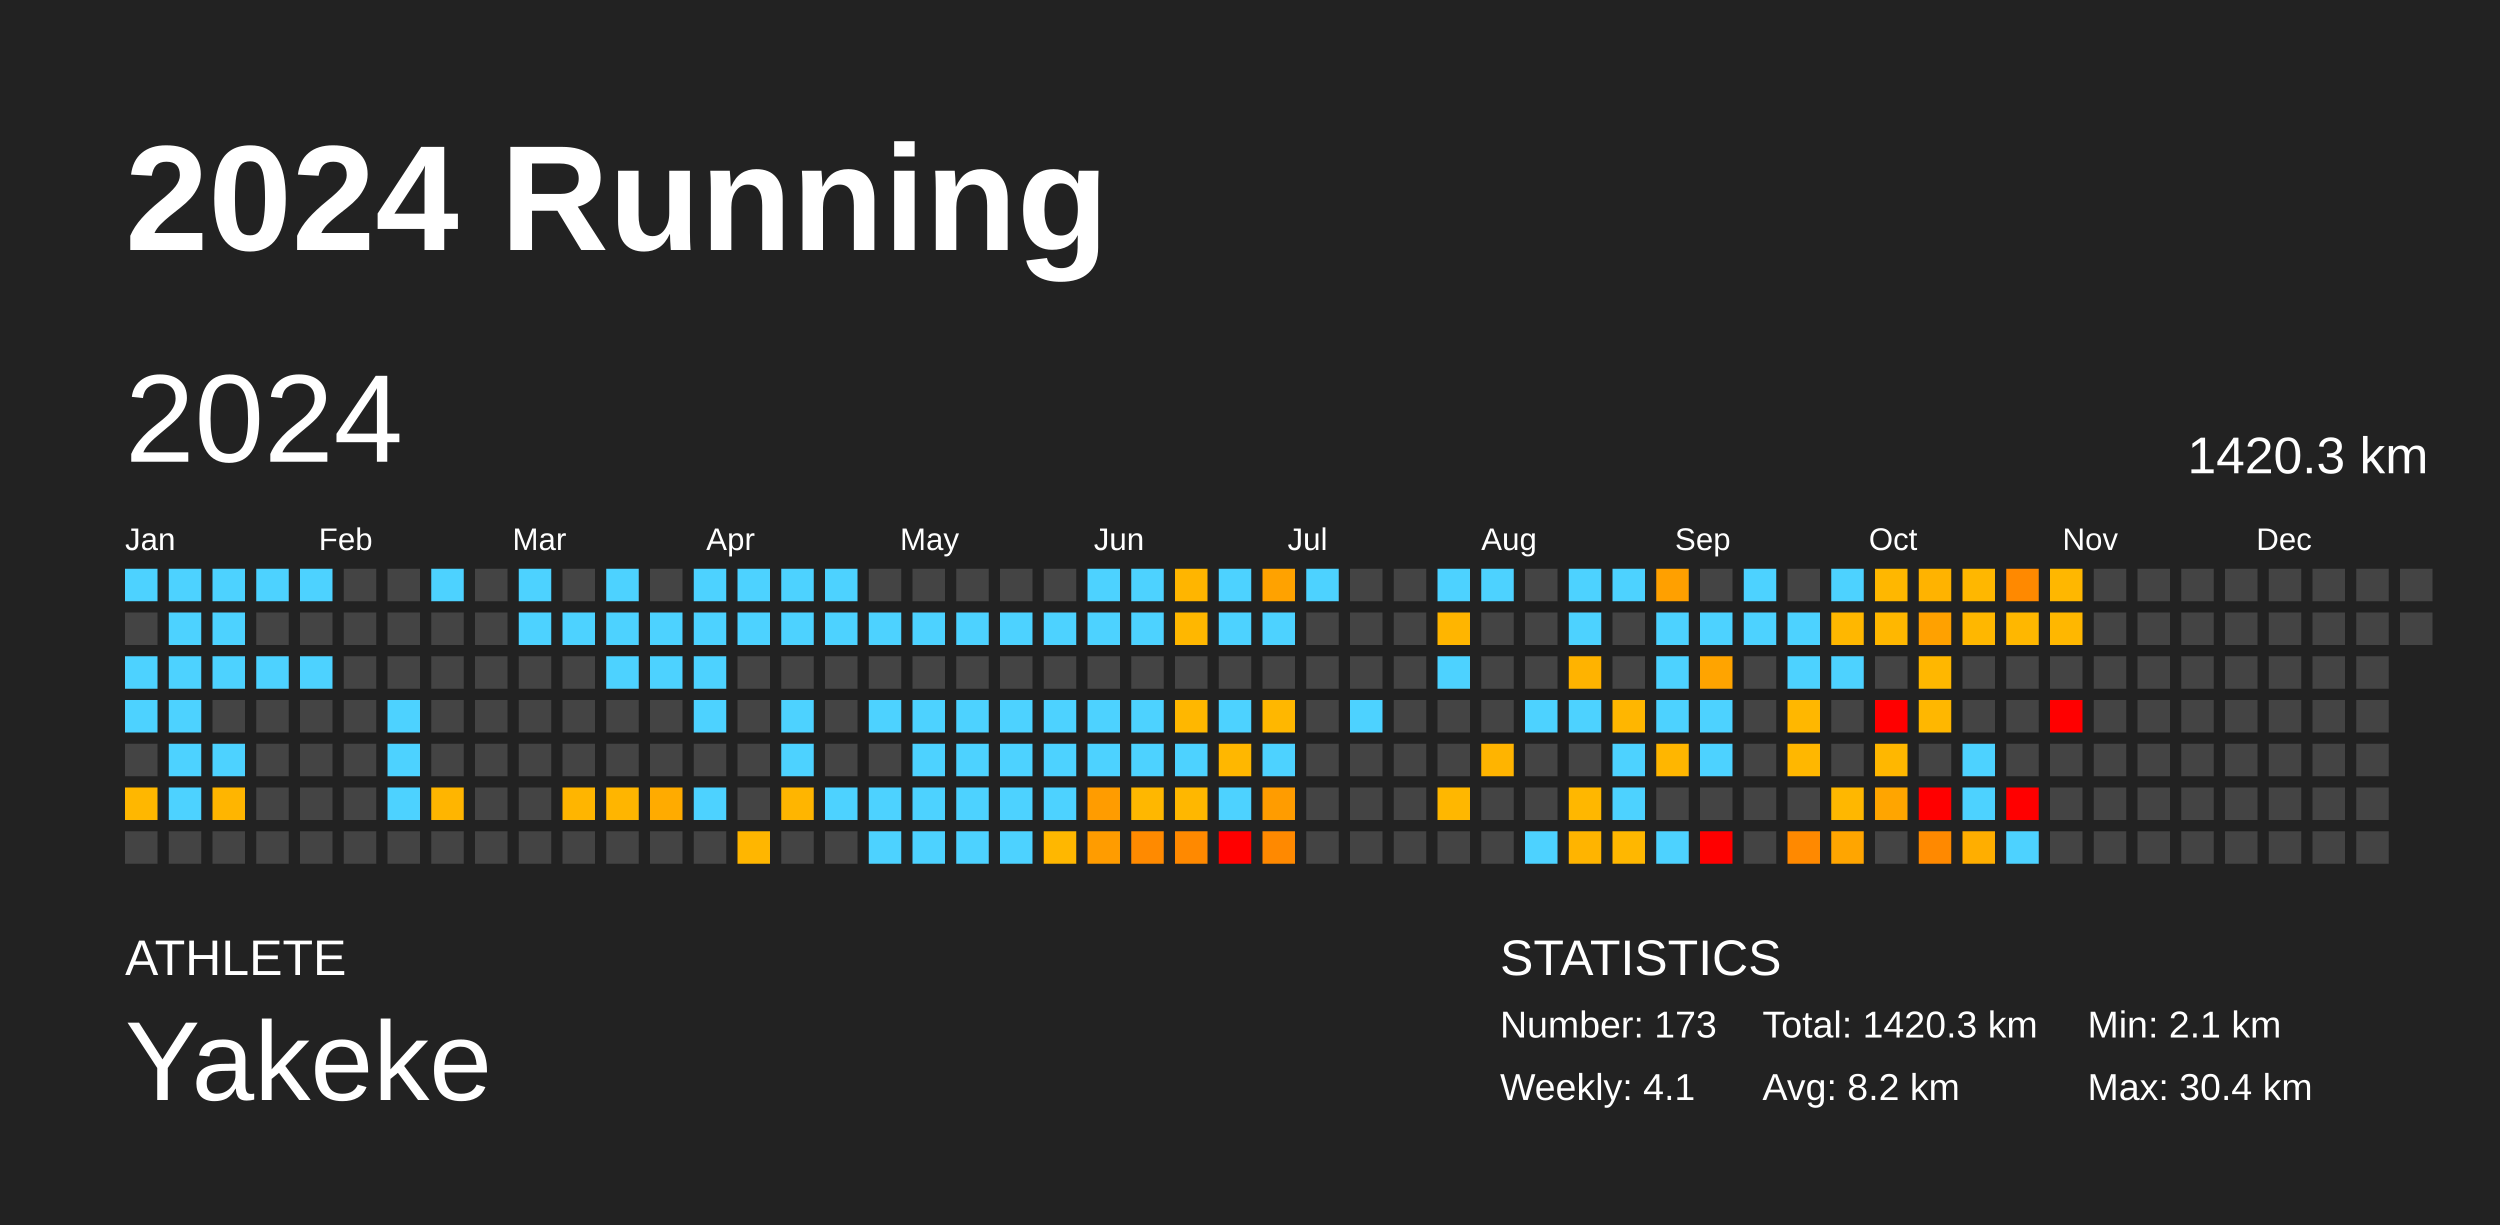
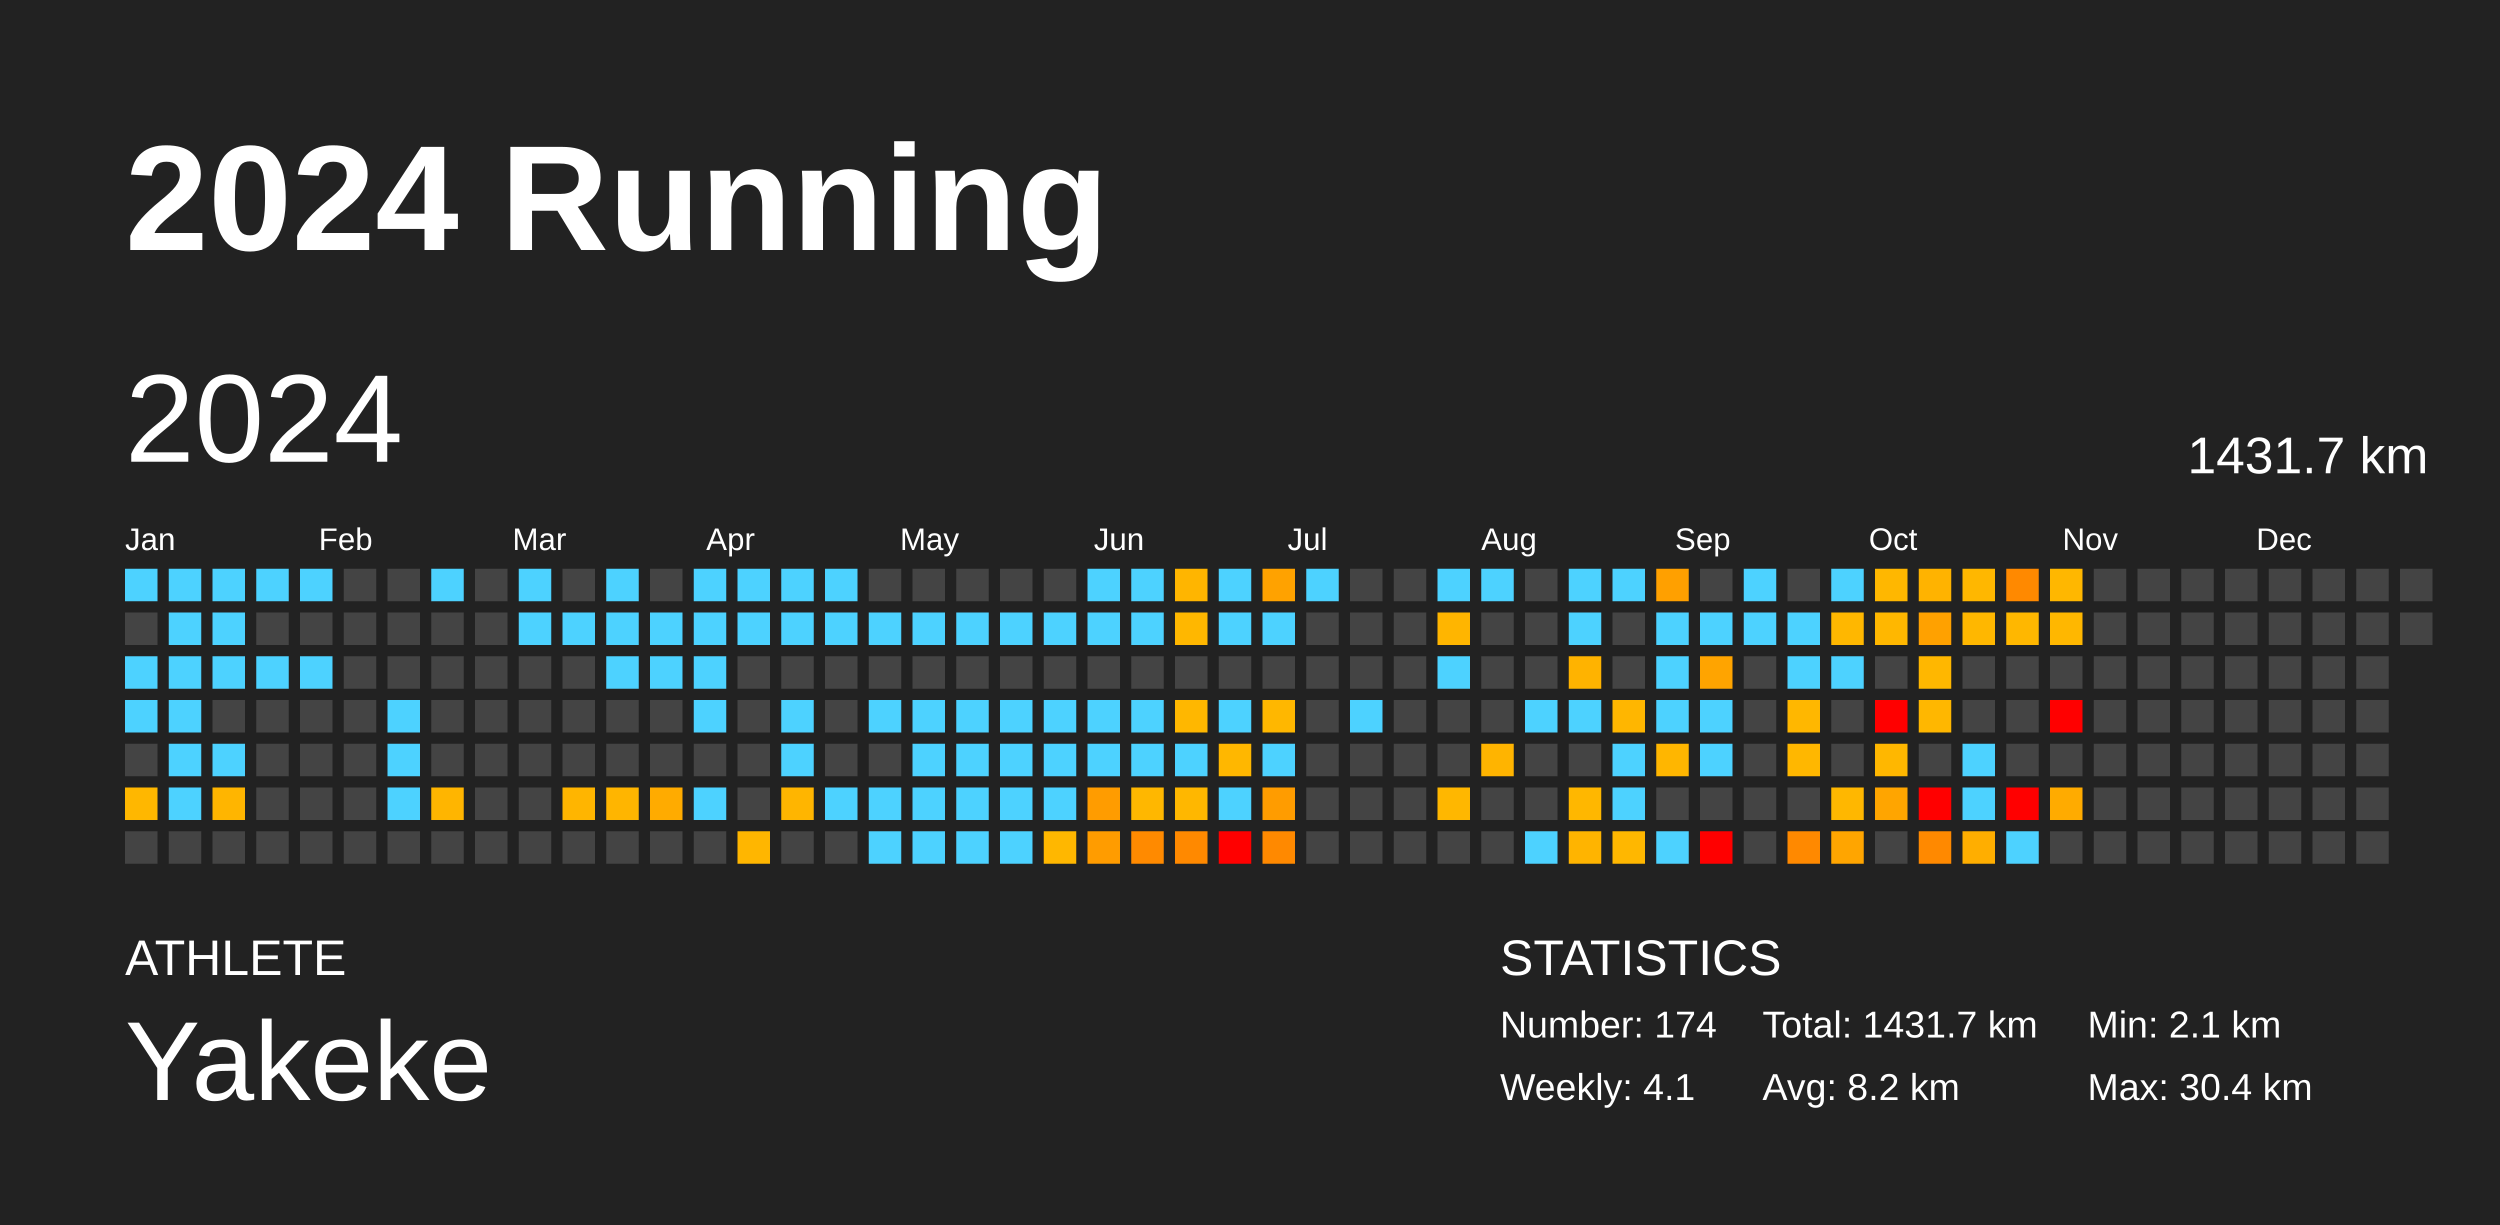
<svg xmlns="http://www.w3.org/2000/svg" baseProfile="full" height="98mm" version="1.1" viewBox="0,0,200,98" width="200mm">
  <defs />
  <rect fill="#222222" height="98" width="200" x="0" y="0" />
  <text fill="#FFFFFF" style="font-size:12px; font-family:Arial; font-weight:bold;" x="10" y="20">2024 Running</text>
  <text fill="#FFFFFF" style="font-size:4px; font-family:Arial" x="10" y="78">ATHLETE</text>
  <text fill="#FFFFFF" style="font-size:9px; font-family:Arial" x="10" y="88">Yakeke</text>
  <text fill="#FFFFFF" style="font-size:4px; font-family:Arial" x="120" y="78">STATISTICS</text>
-   <text fill="#FFFFFF" style="font-size:3px; font-family:Arial" x="120" y="83">Number: 173</text>
+   <text fill="#FFFFFF" style="font-size:3px; font-family:Arial" x="120" y="83">Number: 174</text>
  <text fill="#FFFFFF" style="font-size:3px; font-family:Arial" x="120" y="88">Weekly: 4.1</text>
-   <text fill="#FFFFFF" style="font-size:3px; font-family:Arial" x="141" y="83">Total: 1420.3 km</text>
+   <text fill="#FFFFFF" style="font-size:3px; font-family:Arial" x="141" y="83">Total: 1431.7 km</text>
  <text fill="#FFFFFF" style="font-size:3px; font-family:Arial" x="141" y="88">Avg: 8.2 km</text>
  <text fill="#FFFFFF" style="font-size:3px; font-family:Arial" x="167" y="83">Min: 2.1 km</text>
  <text fill="#FFFFFF" style="font-size:3px; font-family:Arial" x="167" y="88">Max: 30.4 km</text>
  <text dominant-baseline="hanging" fill="#FFFFFF" style="font-size:10.0px; font-family:Arial;" x="10" y="30">2024</text>
-   <text dominant-baseline="hanging" fill="#FFFFFF" style="font-size:4.125px; font-family:Arial;" x="175" y="35">1420.3 km</text>
+   <text dominant-baseline="hanging" fill="#FFFFFF" style="font-size:4.125px; font-family:Arial;" x="175" y="35">1431.7 km</text>
  <text fill="#FFFFFF" style="font-size:2.5px; font-family:Arial" x="10.0" y="44">Jan</text>
  <text fill="#FFFFFF" style="font-size:2.5px; font-family:Arial" x="25.5" y="44">Feb</text>
  <text fill="#FFFFFF" style="font-size:2.5px; font-family:Arial" x="41.0" y="44">Mar</text>
  <text fill="#FFFFFF" style="font-size:2.5px; font-family:Arial" x="56.5" y="44">Apr</text>
  <text fill="#FFFFFF" style="font-size:2.5px; font-family:Arial" x="72.0" y="44">May</text>
  <text fill="#FFFFFF" style="font-size:2.5px; font-family:Arial" x="87.5" y="44">Jun</text>
  <text fill="#FFFFFF" style="font-size:2.5px; font-family:Arial" x="103.0" y="44">Jul</text>
  <text fill="#FFFFFF" style="font-size:2.5px; font-family:Arial" x="118.5" y="44">Aug</text>
  <text fill="#FFFFFF" style="font-size:2.5px; font-family:Arial" x="134.0" y="44">Sep</text>
  <text fill="#FFFFFF" style="font-size:2.5px; font-family:Arial" x="149.5" y="44">Oct</text>
  <text fill="#FFFFFF" style="font-size:2.5px; font-family:Arial" x="165.0" y="44">Nov</text>
  <text fill="#FFFFFF" style="font-size:2.5px; font-family:Arial" x="180.5" y="44">Dec</text>
  <rect fill="#4dd2ff" height="2.6" width="2.6" x="10.0" y="45.5" />
  <rect fill="#444444" height="2.6" width="2.6" x="10.0" y="49.0" />
  <rect fill="#4dd2ff" height="2.6" width="2.6" x="10.0" y="52.5" />
  <rect fill="#4dd2ff" height="2.6" width="2.6" x="10.0" y="56.0" />
  <rect fill="#444444" height="2.6" width="2.6" x="10.0" y="59.5" />
  <rect fill="#ffb700" height="2.6" width="2.6" x="10.0" y="63.0" />
  <rect fill="#444444" height="2.6" width="2.6" x="10.0" y="66.5" />
  <rect fill="#4dd2ff" height="2.6" width="2.6" x="13.5" y="45.5" />
  <rect fill="#4dd2ff" height="2.6" width="2.6" x="13.5" y="49.0" />
  <rect fill="#4dd2ff" height="2.6" width="2.6" x="13.5" y="52.5" />
  <rect fill="#4dd2ff" height="2.6" width="2.6" x="13.5" y="56.0" />
  <rect fill="#4dd2ff" height="2.6" width="2.6" x="13.5" y="59.5" />
  <rect fill="#4dd2ff" height="2.6" width="2.6" x="13.5" y="63.0" />
  <rect fill="#444444" height="2.6" width="2.6" x="13.5" y="66.5" />
  <rect fill="#4dd2ff" height="2.6" width="2.6" x="17.0" y="45.5" />
  <rect fill="#4dd2ff" height="2.6" width="2.6" x="17.0" y="49.0" />
  <rect fill="#4dd2ff" height="2.6" width="2.6" x="17.0" y="52.5" />
  <rect fill="#444444" height="2.6" width="2.6" x="17.0" y="56.0" />
  <rect fill="#4dd2ff" height="2.6" width="2.6" x="17.0" y="59.5" />
  <rect fill="#ffb500" height="2.6" width="2.6" x="17.0" y="63.0" />
  <rect fill="#444444" height="2.6" width="2.6" x="17.0" y="66.5" />
  <rect fill="#4dd2ff" height="2.6" width="2.6" x="20.5" y="45.5" />
  <rect fill="#444444" height="2.6" width="2.6" x="20.5" y="49.0" />
  <rect fill="#4dd2ff" height="2.6" width="2.6" x="20.5" y="52.5" />
  <rect fill="#444444" height="2.6" width="2.6" x="20.5" y="56.0" />
  <rect fill="#444444" height="2.6" width="2.6" x="20.5" y="59.5" />
  <rect fill="#444444" height="2.6" width="2.6" x="20.5" y="63.0" />
  <rect fill="#444444" height="2.6" width="2.6" x="20.5" y="66.5" />
  <rect fill="#4dd2ff" height="2.6" width="2.6" x="24.0" y="45.5" />
  <rect fill="#444444" height="2.6" width="2.6" x="24.0" y="49.0" />
  <rect fill="#4dd2ff" height="2.6" width="2.6" x="24.0" y="52.5" />
  <rect fill="#444444" height="2.6" width="2.6" x="24.0" y="56.0" />
  <rect fill="#444444" height="2.6" width="2.6" x="24.0" y="59.5" />
  <rect fill="#444444" height="2.6" width="2.6" x="24.0" y="63.0" />
  <rect fill="#444444" height="2.6" width="2.6" x="24.0" y="66.5" />
  <rect fill="#444444" height="2.6" width="2.6" x="27.5" y="45.5" />
  <rect fill="#444444" height="2.6" width="2.6" x="27.5" y="49.0" />
  <rect fill="#444444" height="2.6" width="2.6" x="27.5" y="52.5" />
  <rect fill="#444444" height="2.6" width="2.6" x="27.5" y="56.0" />
  <rect fill="#444444" height="2.6" width="2.6" x="27.5" y="59.5" />
  <rect fill="#444444" height="2.6" width="2.6" x="27.5" y="63.0" />
  <rect fill="#444444" height="2.6" width="2.6" x="27.5" y="66.5" />
  <rect fill="#444444" height="2.6" width="2.6" x="31.0" y="45.5" />
  <rect fill="#444444" height="2.6" width="2.6" x="31.0" y="49.0" />
  <rect fill="#444444" height="2.6" width="2.6" x="31.0" y="52.5" />
  <rect fill="#4dd2ff" height="2.6" width="2.6" x="31.0" y="56.0" />
  <rect fill="#4dd2ff" height="2.6" width="2.6" x="31.0" y="59.5" />
  <rect fill="#4dd2ff" height="2.6" width="2.6" x="31.0" y="63.0" />
  <rect fill="#444444" height="2.6" width="2.6" x="31.0" y="66.5" />
  <rect fill="#4dd2ff" height="2.6" width="2.6" x="34.5" y="45.5" />
  <rect fill="#444444" height="2.6" width="2.6" x="34.5" y="49.0" />
  <rect fill="#444444" height="2.6" width="2.6" x="34.5" y="52.5" />
  <rect fill="#444444" height="2.6" width="2.6" x="34.5" y="56.0" />
  <rect fill="#444444" height="2.6" width="2.6" x="34.5" y="59.5" />
  <rect fill="#ffb500" height="2.6" width="2.6" x="34.5" y="63.0" />
  <rect fill="#444444" height="2.6" width="2.6" x="34.5" y="66.5" />
  <rect fill="#444444" height="2.6" width="2.6" x="38.0" y="45.5" />
  <rect fill="#444444" height="2.6" width="2.6" x="38.0" y="49.0" />
  <rect fill="#444444" height="2.6" width="2.6" x="38.0" y="52.5" />
  <rect fill="#444444" height="2.6" width="2.6" x="38.0" y="56.0" />
  <rect fill="#444444" height="2.6" width="2.6" x="38.0" y="59.5" />
  <rect fill="#444444" height="2.6" width="2.6" x="38.0" y="63.0" />
  <rect fill="#444444" height="2.6" width="2.6" x="38.0" y="66.5" />
  <rect fill="#4dd2ff" height="2.6" width="2.6" x="41.5" y="45.5" />
  <rect fill="#4dd2ff" height="2.6" width="2.6" x="41.5" y="49.0" />
  <rect fill="#444444" height="2.6" width="2.6" x="41.5" y="52.5" />
  <rect fill="#444444" height="2.6" width="2.6" x="41.5" y="56.0" />
  <rect fill="#444444" height="2.6" width="2.6" x="41.5" y="59.5" />
  <rect fill="#444444" height="2.6" width="2.6" x="41.5" y="63.0" />
  <rect fill="#444444" height="2.6" width="2.6" x="41.5" y="66.5" />
  <rect fill="#444444" height="2.6" width="2.6" x="45.0" y="45.5" />
  <rect fill="#4dd2ff" height="2.6" width="2.6" x="45.0" y="49.0" />
  <rect fill="#444444" height="2.6" width="2.6" x="45.0" y="52.5" />
  <rect fill="#444444" height="2.6" width="2.6" x="45.0" y="56.0" />
  <rect fill="#444444" height="2.6" width="2.6" x="45.0" y="59.5" />
  <rect fill="#ffb500" height="2.6" width="2.6" x="45.0" y="63.0" />
  <rect fill="#444444" height="2.6" width="2.6" x="45.0" y="66.5" />
  <rect fill="#4dd2ff" height="2.6" width="2.6" x="48.5" y="45.5" />
  <rect fill="#4dd2ff" height="2.6" width="2.6" x="48.5" y="49.0" />
  <rect fill="#4dd2ff" height="2.6" width="2.6" x="48.5" y="52.5" />
  <rect fill="#444444" height="2.6" width="2.6" x="48.5" y="56.0" />
  <rect fill="#444444" height="2.6" width="2.6" x="48.5" y="59.5" />
  <rect fill="#ffb500" height="2.6" width="2.6" x="48.5" y="63.0" />
  <rect fill="#444444" height="2.6" width="2.6" x="48.5" y="66.5" />
  <rect fill="#444444" height="2.6" width="2.6" x="52.0" y="45.5" />
  <rect fill="#4dd2ff" height="2.6" width="2.6" x="52.0" y="49.0" />
  <rect fill="#4dd2ff" height="2.6" width="2.6" x="52.0" y="52.5" />
  <rect fill="#444444" height="2.6" width="2.6" x="52.0" y="56.0" />
  <rect fill="#444444" height="2.6" width="2.6" x="52.0" y="59.5" />
  <rect fill="#ffab00" height="2.6" width="2.6" x="52.0" y="63.0" />
  <rect fill="#444444" height="2.6" width="2.6" x="52.0" y="66.5" />
  <rect fill="#4dd2ff" height="2.6" width="2.6" x="55.5" y="45.5" />
  <rect fill="#4dd2ff" height="2.6" width="2.6" x="55.5" y="49.0" />
  <rect fill="#4dd2ff" height="2.6" width="2.6" x="55.5" y="52.5" />
  <rect fill="#4dd2ff" height="2.6" width="2.6" x="55.5" y="56.0" />
  <rect fill="#444444" height="2.6" width="2.6" x="55.5" y="59.5" />
  <rect fill="#4dd2ff" height="2.6" width="2.6" x="55.5" y="63.0" />
  <rect fill="#444444" height="2.6" width="2.6" x="55.5" y="66.5" />
  <rect fill="#4dd2ff" height="2.6" width="2.6" x="59.0" y="45.5" />
  <rect fill="#4dd2ff" height="2.6" width="2.6" x="59.0" y="49.0" />
  <rect fill="#444444" height="2.6" width="2.6" x="59.0" y="52.5" />
  <rect fill="#444444" height="2.6" width="2.6" x="59.0" y="56.0" />
  <rect fill="#444444" height="2.6" width="2.6" x="59.0" y="59.5" />
  <rect fill="#444444" height="2.6" width="2.6" x="59.0" y="63.0" />
  <rect fill="#ffb600" height="2.6" width="2.6" x="59.0" y="66.5" />
  <rect fill="#4dd2ff" height="2.6" width="2.6" x="62.5" y="45.5" />
  <rect fill="#4dd2ff" height="2.6" width="2.6" x="62.5" y="49.0" />
  <rect fill="#444444" height="2.6" width="2.6" x="62.5" y="52.5" />
  <rect fill="#4dd2ff" height="2.6" width="2.6" x="62.5" y="56.0" />
  <rect fill="#4dd2ff" height="2.6" width="2.6" x="62.5" y="59.5" />
  <rect fill="#ffb500" height="2.6" width="2.6" x="62.5" y="63.0" />
  <rect fill="#444444" height="2.6" width="2.6" x="62.5" y="66.5" />
  <rect fill="#4dd2ff" height="2.6" width="2.6" x="66.0" y="45.5" />
  <rect fill="#4dd2ff" height="2.6" width="2.6" x="66.0" y="49.0" />
  <rect fill="#444444" height="2.6" width="2.6" x="66.0" y="52.5" />
  <rect fill="#444444" height="2.6" width="2.6" x="66.0" y="56.0" />
  <rect fill="#444444" height="2.6" width="2.6" x="66.0" y="59.5" />
  <rect fill="#4dd2ff" height="2.6" width="2.6" x="66.0" y="63.0" />
  <rect fill="#444444" height="2.6" width="2.6" x="66.0" y="66.5" />
  <rect fill="#444444" height="2.6" width="2.6" x="69.5" y="45.5" />
  <rect fill="#4dd2ff" height="2.6" width="2.6" x="69.5" y="49.0" />
  <rect fill="#444444" height="2.6" width="2.6" x="69.5" y="52.5" />
  <rect fill="#4dd2ff" height="2.6" width="2.6" x="69.5" y="56.0" />
  <rect fill="#444444" height="2.6" width="2.6" x="69.5" y="59.5" />
  <rect fill="#4dd2ff" height="2.6" width="2.6" x="69.5" y="63.0" />
  <rect fill="#4dd2ff" height="2.6" width="2.6" x="69.5" y="66.5" />
  <rect fill="#444444" height="2.6" width="2.6" x="73.0" y="45.5" />
  <rect fill="#4dd2ff" height="2.6" width="2.6" x="73.0" y="49.0" />
  <rect fill="#444444" height="2.6" width="2.6" x="73.0" y="52.5" />
  <rect fill="#4dd2ff" height="2.6" width="2.6" x="73.0" y="56.0" />
  <rect fill="#4dd2ff" height="2.6" width="2.6" x="73.0" y="59.5" />
  <rect fill="#4dd2ff" height="2.6" width="2.6" x="73.0" y="63.0" />
  <rect fill="#4dd2ff" height="2.6" width="2.6" x="73.0" y="66.5" />
  <rect fill="#444444" height="2.6" width="2.6" x="76.5" y="45.5" />
  <rect fill="#4dd2ff" height="2.6" width="2.6" x="76.5" y="49.0" />
  <rect fill="#444444" height="2.6" width="2.6" x="76.5" y="52.5" />
  <rect fill="#4dd2ff" height="2.6" width="2.6" x="76.5" y="56.0" />
  <rect fill="#4dd2ff" height="2.6" width="2.6" x="76.5" y="59.5" />
  <rect fill="#4dd2ff" height="2.6" width="2.6" x="76.5" y="63.0" />
  <rect fill="#4dd2ff" height="2.6" width="2.6" x="76.5" y="66.5" />
  <rect fill="#444444" height="2.6" width="2.6" x="80.0" y="45.5" />
  <rect fill="#4dd2ff" height="2.6" width="2.6" x="80.0" y="49.0" />
  <rect fill="#444444" height="2.6" width="2.6" x="80.0" y="52.5" />
  <rect fill="#4dd2ff" height="2.6" width="2.6" x="80.0" y="56.0" />
  <rect fill="#4dd2ff" height="2.6" width="2.6" x="80.0" y="59.5" />
  <rect fill="#4dd2ff" height="2.6" width="2.6" x="80.0" y="63.0" />
  <rect fill="#4dd2ff" height="2.6" width="2.6" x="80.0" y="66.5" />
  <rect fill="#444444" height="2.6" width="2.6" x="83.5" y="45.5" />
  <rect fill="#4dd2ff" height="2.6" width="2.6" x="83.5" y="49.0" />
  <rect fill="#444444" height="2.6" width="2.6" x="83.5" y="52.5" />
  <rect fill="#4dd2ff" height="2.6" width="2.6" x="83.5" y="56.0" />
  <rect fill="#4dd2ff" height="2.6" width="2.6" x="83.5" y="59.5" />
  <rect fill="#4dd2ff" height="2.6" width="2.6" x="83.5" y="63.0" />
  <rect fill="#ffb700" height="2.6" width="2.6" x="83.5" y="66.5" />
  <rect fill="#4dd2ff" height="2.6" width="2.6" x="87.0" y="45.5" />
  <rect fill="#4dd2ff" height="2.6" width="2.6" x="87.0" y="49.0" />
  <rect fill="#444444" height="2.6" width="2.6" x="87.0" y="52.5" />
  <rect fill="#4dd2ff" height="2.6" width="2.6" x="87.0" y="56.0" />
  <rect fill="#4dd2ff" height="2.6" width="2.6" x="87.0" y="59.5" />
  <rect fill="#ff9c00" height="2.6" width="2.6" x="87.0" y="63.0" />
  <rect fill="#ff9c00" height="2.6" width="2.6" x="87.0" y="66.5" />
  <rect fill="#4dd2ff" height="2.6" width="2.6" x="90.5" y="45.5" />
  <rect fill="#4dd2ff" height="2.6" width="2.6" x="90.5" y="49.0" />
  <rect fill="#444444" height="2.6" width="2.6" x="90.5" y="52.5" />
  <rect fill="#4dd2ff" height="2.6" width="2.6" x="90.5" y="56.0" />
  <rect fill="#4dd2ff" height="2.6" width="2.6" x="90.5" y="59.5" />
  <rect fill="#ffb700" height="2.6" width="2.6" x="90.5" y="63.0" />
  <rect fill="#ff8a00" height="2.6" width="2.6" x="90.5" y="66.5" />
  <rect fill="#ffb500" height="2.6" width="2.6" x="94.0" y="45.5" />
  <rect fill="#ffb700" height="2.6" width="2.6" x="94.0" y="49.0" />
  <rect fill="#444444" height="2.6" width="2.6" x="94.0" y="52.5" />
  <rect fill="#ffb700" height="2.6" width="2.6" x="94.0" y="56.0" />
  <rect fill="#4dd2ff" height="2.6" width="2.6" x="94.0" y="59.5" />
  <rect fill="#ffb700" height="2.6" width="2.6" x="94.0" y="63.0" />
  <rect fill="#ff8900" height="2.6" width="2.6" x="94.0" y="66.5" />
  <rect fill="#4dd2ff" height="2.6" width="2.6" x="97.5" y="45.5" />
  <rect fill="#4dd2ff" height="2.6" width="2.6" x="97.5" y="49.0" />
  <rect fill="#444444" height="2.6" width="2.6" x="97.5" y="52.5" />
  <rect fill="#4dd2ff" height="2.6" width="2.6" x="97.5" y="56.0" />
  <rect fill="#ffb700" height="2.6" width="2.6" x="97.5" y="59.5" />
  <rect fill="#4dd2ff" height="2.6" width="2.6" x="97.5" y="63.0" />
  <rect fill="red" height="2.6" width="2.6" x="97.5" y="66.5" />
  <rect fill="#ffa200" height="2.6" width="2.6" x="101.0" y="45.5" />
  <rect fill="#4dd2ff" height="2.6" width="2.6" x="101.0" y="49.0" />
  <rect fill="#444444" height="2.6" width="2.6" x="101.0" y="52.5" />
  <rect fill="#ffb700" height="2.6" width="2.6" x="101.0" y="56.0" />
  <rect fill="#4dd2ff" height="2.6" width="2.6" x="101.0" y="59.5" />
  <rect fill="#ff9c00" height="2.6" width="2.6" x="101.0" y="63.0" />
  <rect fill="#ff8900" height="2.6" width="2.6" x="101.0" y="66.5" />
  <rect fill="#4dd2ff" height="2.6" width="2.6" x="104.5" y="45.5" />
  <rect fill="#444444" height="2.6" width="2.6" x="104.5" y="49.0" />
  <rect fill="#444444" height="2.6" width="2.6" x="104.5" y="52.5" />
  <rect fill="#444444" height="2.6" width="2.6" x="104.5" y="56.0" />
  <rect fill="#444444" height="2.6" width="2.6" x="104.5" y="59.5" />
  <rect fill="#444444" height="2.6" width="2.6" x="104.5" y="63.0" />
  <rect fill="#444444" height="2.6" width="2.6" x="104.5" y="66.5" />
  <rect fill="#444444" height="2.6" width="2.6" x="108.0" y="45.5" />
  <rect fill="#444444" height="2.6" width="2.6" x="108.0" y="49.0" />
  <rect fill="#444444" height="2.6" width="2.6" x="108.0" y="52.5" />
  <rect fill="#4dd2ff" height="2.6" width="2.6" x="108.0" y="56.0" />
  <rect fill="#444444" height="2.6" width="2.6" x="108.0" y="59.5" />
  <rect fill="#444444" height="2.6" width="2.6" x="108.0" y="63.0" />
  <rect fill="#444444" height="2.6" width="2.6" x="108.0" y="66.5" />
  <rect fill="#444444" height="2.6" width="2.6" x="111.5" y="45.5" />
  <rect fill="#444444" height="2.6" width="2.6" x="111.5" y="49.0" />
  <rect fill="#444444" height="2.6" width="2.6" x="111.5" y="52.5" />
  <rect fill="#444444" height="2.6" width="2.6" x="111.5" y="56.0" />
  <rect fill="#444444" height="2.6" width="2.6" x="111.5" y="59.5" />
  <rect fill="#444444" height="2.6" width="2.6" x="111.5" y="63.0" />
  <rect fill="#444444" height="2.6" width="2.6" x="111.5" y="66.5" />
  <rect fill="#4dd2ff" height="2.6" width="2.6" x="115.0" y="45.5" />
  <rect fill="#ffb500" height="2.6" width="2.6" x="115.0" y="49.0" />
  <rect fill="#4dd2ff" height="2.6" width="2.6" x="115.0" y="52.5" />
  <rect fill="#444444" height="2.6" width="2.6" x="115.0" y="56.0" />
  <rect fill="#444444" height="2.6" width="2.6" x="115.0" y="59.5" />
  <rect fill="#ffb700" height="2.6" width="2.6" x="115.0" y="63.0" />
  <rect fill="#444444" height="2.6" width="2.6" x="115.0" y="66.5" />
  <rect fill="#4dd2ff" height="2.6" width="2.6" x="118.5" y="45.5" />
  <rect fill="#444444" height="2.6" width="2.6" x="118.5" y="49.0" />
  <rect fill="#444444" height="2.6" width="2.6" x="118.5" y="52.5" />
  <rect fill="#444444" height="2.6" width="2.6" x="118.5" y="56.0" />
  <rect fill="#ffb400" height="2.6" width="2.6" x="118.5" y="59.5" />
  <rect fill="#444444" height="2.6" width="2.6" x="118.5" y="63.0" />
  <rect fill="#444444" height="2.6" width="2.6" x="118.5" y="66.5" />
  <rect fill="#444444" height="2.6" width="2.6" x="122.0" y="45.5" />
  <rect fill="#444444" height="2.6" width="2.6" x="122.0" y="49.0" />
  <rect fill="#444444" height="2.6" width="2.6" x="122.0" y="52.5" />
  <rect fill="#4dd2ff" height="2.6" width="2.6" x="122.0" y="56.0" />
  <rect fill="#444444" height="2.6" width="2.6" x="122.0" y="59.5" />
  <rect fill="#444444" height="2.6" width="2.6" x="122.0" y="63.0" />
  <rect fill="#4dd2ff" height="2.6" width="2.6" x="122.0" y="66.5" />
  <rect fill="#4dd2ff" height="2.6" width="2.6" x="125.5" y="45.5" />
  <rect fill="#4dd2ff" height="2.6" width="2.6" x="125.5" y="49.0" />
  <rect fill="#ffb300" height="2.6" width="2.6" x="125.5" y="52.5" />
  <rect fill="#4dd2ff" height="2.6" width="2.6" x="125.5" y="56.0" />
  <rect fill="#444444" height="2.6" width="2.6" x="125.5" y="59.5" />
  <rect fill="#ffb700" height="2.6" width="2.6" x="125.5" y="63.0" />
  <rect fill="#ffb400" height="2.6" width="2.6" x="125.5" y="66.5" />
  <rect fill="#4dd2ff" height="2.6" width="2.6" x="129.0" y="45.5" />
  <rect fill="#444444" height="2.6" width="2.6" x="129.0" y="49.0" />
  <rect fill="#444444" height="2.6" width="2.6" x="129.0" y="52.5" />
  <rect fill="#ffb600" height="2.6" width="2.6" x="129.0" y="56.0" />
  <rect fill="#4dd2ff" height="2.6" width="2.6" x="129.0" y="59.5" />
  <rect fill="#4dd2ff" height="2.6" width="2.6" x="129.0" y="63.0" />
  <rect fill="#ffb700" height="2.6" width="2.6" x="129.0" y="66.5" />
  <rect fill="#ffa000" height="2.6" width="2.6" x="132.5" y="45.5" />
  <rect fill="#4dd2ff" height="2.6" width="2.6" x="132.5" y="49.0" />
  <rect fill="#4dd2ff" height="2.6" width="2.6" x="132.5" y="52.5" />
  <rect fill="#4dd2ff" height="2.6" width="2.6" x="132.5" y="56.0" />
  <rect fill="#ffb600" height="2.6" width="2.6" x="132.5" y="59.5" />
  <rect fill="#444444" height="2.6" width="2.6" x="132.5" y="63.0" />
  <rect fill="#4dd2ff" height="2.6" width="2.6" x="132.5" y="66.5" />
  <rect fill="#444444" height="2.6" width="2.6" x="136.0" y="45.5" />
  <rect fill="#4dd2ff" height="2.6" width="2.6" x="136.0" y="49.0" />
  <rect fill="#ffa400" height="2.6" width="2.6" x="136.0" y="52.5" />
  <rect fill="#4dd2ff" height="2.6" width="2.6" x="136.0" y="56.0" />
  <rect fill="#4dd2ff" height="2.6" width="2.6" x="136.0" y="59.5" />
  <rect fill="#444444" height="2.6" width="2.6" x="136.0" y="63.0" />
  <rect fill="red" height="2.6" width="2.6" x="136.0" y="66.5" />
  <rect fill="#4dd2ff" height="2.6" width="2.6" x="139.5" y="45.5" />
  <rect fill="#4dd2ff" height="2.6" width="2.6" x="139.5" y="49.0" />
  <rect fill="#444444" height="2.6" width="2.6" x="139.5" y="52.5" />
  <rect fill="#444444" height="2.6" width="2.6" x="139.5" y="56.0" />
  <rect fill="#444444" height="2.6" width="2.6" x="139.5" y="59.5" />
  <rect fill="#444444" height="2.6" width="2.6" x="139.5" y="63.0" />
  <rect fill="#444444" height="2.6" width="2.6" x="139.5" y="66.5" />
  <rect fill="#444444" height="2.6" width="2.6" x="143.0" y="45.5" />
  <rect fill="#4dd2ff" height="2.6" width="2.6" x="143.0" y="49.0" />
  <rect fill="#4dd2ff" height="2.6" width="2.6" x="143.0" y="52.5" />
  <rect fill="#ffb700" height="2.6" width="2.6" x="143.0" y="56.0" />
  <rect fill="#ffb700" height="2.6" width="2.6" x="143.0" y="59.5" />
  <rect fill="#444444" height="2.6" width="2.6" x="143.0" y="63.0" />
  <rect fill="#ff8900" height="2.6" width="2.6" x="143.0" y="66.5" />
  <rect fill="#4dd2ff" height="2.6" width="2.6" x="146.5" y="45.5" />
  <rect fill="#ffb700" height="2.6" width="2.6" x="146.5" y="49.0" />
  <rect fill="#4dd2ff" height="2.6" width="2.6" x="146.5" y="52.5" />
  <rect fill="#444444" height="2.6" width="2.6" x="146.5" y="56.0" />
  <rect fill="#444444" height="2.6" width="2.6" x="146.5" y="59.5" />
  <rect fill="#ffb700" height="2.6" width="2.6" x="146.5" y="63.0" />
  <rect fill="#ffa500" height="2.6" width="2.6" x="146.5" y="66.5" />
  <rect fill="#ffb700" height="2.6" width="2.6" x="150.0" y="45.5" />
  <rect fill="#ffb700" height="2.6" width="2.6" x="150.0" y="49.0" />
  <rect fill="#444444" height="2.6" width="2.6" x="150.0" y="52.5" />
  <rect fill="red" height="2.6" width="2.6" x="150.0" y="56.0" />
  <rect fill="#ffb700" height="2.6" width="2.6" x="150.0" y="59.5" />
  <rect fill="#ffa500" height="2.6" width="2.6" x="150.0" y="63.0" />
  <rect fill="#444444" height="2.6" width="2.6" x="150.0" y="66.5" />
  <rect fill="#ffb300" height="2.6" width="2.6" x="153.5" y="45.5" />
  <rect fill="#ffa100" height="2.6" width="2.6" x="153.5" y="49.0" />
  <rect fill="#ffb700" height="2.6" width="2.6" x="153.5" y="52.5" />
  <rect fill="#ffb700" height="2.6" width="2.6" x="153.5" y="56.0" />
  <rect fill="#444444" height="2.6" width="2.6" x="153.5" y="59.5" />
  <rect fill="red" height="2.6" width="2.6" x="153.5" y="63.0" />
  <rect fill="#ff8900" height="2.6" width="2.6" x="153.5" y="66.5" />
  <rect fill="#ffb700" height="2.6" width="2.6" x="157.0" y="45.5" />
  <rect fill="#ffb700" height="2.6" width="2.6" x="157.0" y="49.0" />
  <rect fill="#444444" height="2.6" width="2.6" x="157.0" y="52.5" />
  <rect fill="#444444" height="2.6" width="2.6" x="157.0" y="56.0" />
  <rect fill="#4dd2ff" height="2.6" width="2.6" x="157.0" y="59.5" />
  <rect fill="#4dd2ff" height="2.6" width="2.6" x="157.0" y="63.0" />
  <rect fill="#ffae00" height="2.6" width="2.6" x="157.0" y="66.5" />
  <rect fill="#ff8900" height="2.6" width="2.6" x="160.5" y="45.5" />
  <rect fill="#ffb700" height="2.6" width="2.6" x="160.5" y="49.0" />
  <rect fill="#444444" height="2.6" width="2.6" x="160.5" y="52.5" />
  <rect fill="#444444" height="2.6" width="2.6" x="160.5" y="56.0" />
  <rect fill="#444444" height="2.6" width="2.6" x="160.5" y="59.5" />
  <rect fill="red" height="2.6" width="2.6" x="160.5" y="63.0" />
  <rect fill="#4dd2ff" height="2.6" width="2.6" x="160.5" y="66.5" />
  <rect fill="#ffb700" height="2.6" width="2.6" x="164.0" y="45.5" />
  <rect fill="#ffb700" height="2.6" width="2.6" x="164.0" y="49.0" />
  <rect fill="#444444" height="2.6" width="2.6" x="164.0" y="52.5" />
  <rect fill="red" height="2.6" width="2.6" x="164.0" y="56.0" />
  <rect fill="#444444" height="2.6" width="2.6" x="164.0" y="59.5" />
-   <rect fill="#444444" height="2.6" width="2.6" x="164.0" y="63.0" />
+   <rect fill="#ffab00" height="2.6" width="2.6" x="164.0" y="63.0" />
  <rect fill="#444444" height="2.6" width="2.6" x="164.0" y="66.5" />
  <rect fill="#444444" height="2.6" width="2.6" x="167.5" y="45.5" />
  <rect fill="#444444" height="2.6" width="2.6" x="167.5" y="49.0" />
  <rect fill="#444444" height="2.6" width="2.6" x="167.5" y="52.5" />
  <rect fill="#444444" height="2.6" width="2.6" x="167.5" y="56.0" />
  <rect fill="#444444" height="2.6" width="2.6" x="167.5" y="59.5" />
  <rect fill="#444444" height="2.6" width="2.6" x="167.5" y="63.0" />
  <rect fill="#444444" height="2.6" width="2.6" x="167.5" y="66.5" />
  <rect fill="#444444" height="2.6" width="2.6" x="171.0" y="45.5" />
  <rect fill="#444444" height="2.6" width="2.6" x="171.0" y="49.0" />
  <rect fill="#444444" height="2.6" width="2.6" x="171.0" y="52.5" />
  <rect fill="#444444" height="2.6" width="2.6" x="171.0" y="56.0" />
  <rect fill="#444444" height="2.6" width="2.6" x="171.0" y="59.5" />
  <rect fill="#444444" height="2.6" width="2.6" x="171.0" y="63.0" />
  <rect fill="#444444" height="2.6" width="2.6" x="171.0" y="66.5" />
  <rect fill="#444444" height="2.6" width="2.6" x="174.5" y="45.5" />
  <rect fill="#444444" height="2.6" width="2.6" x="174.5" y="49.0" />
  <rect fill="#444444" height="2.6" width="2.6" x="174.5" y="52.5" />
  <rect fill="#444444" height="2.6" width="2.6" x="174.5" y="56.0" />
  <rect fill="#444444" height="2.6" width="2.6" x="174.5" y="59.5" />
  <rect fill="#444444" height="2.6" width="2.6" x="174.5" y="63.0" />
  <rect fill="#444444" height="2.6" width="2.6" x="174.5" y="66.5" />
  <rect fill="#444444" height="2.6" width="2.6" x="178.0" y="45.5" />
  <rect fill="#444444" height="2.6" width="2.6" x="178.0" y="49.0" />
  <rect fill="#444444" height="2.6" width="2.6" x="178.0" y="52.5" />
  <rect fill="#444444" height="2.6" width="2.6" x="178.0" y="56.0" />
  <rect fill="#444444" height="2.6" width="2.6" x="178.0" y="59.5" />
  <rect fill="#444444" height="2.6" width="2.6" x="178.0" y="63.0" />
  <rect fill="#444444" height="2.6" width="2.6" x="178.0" y="66.5" />
  <rect fill="#444444" height="2.6" width="2.6" x="181.5" y="45.5" />
  <rect fill="#444444" height="2.6" width="2.6" x="181.5" y="49.0" />
  <rect fill="#444444" height="2.6" width="2.6" x="181.5" y="52.5" />
  <rect fill="#444444" height="2.6" width="2.6" x="181.5" y="56.0" />
  <rect fill="#444444" height="2.6" width="2.6" x="181.5" y="59.5" />
  <rect fill="#444444" height="2.6" width="2.6" x="181.5" y="63.0" />
  <rect fill="#444444" height="2.6" width="2.6" x="181.5" y="66.5" />
  <rect fill="#444444" height="2.6" width="2.6" x="185.0" y="45.5" />
  <rect fill="#444444" height="2.6" width="2.6" x="185.0" y="49.0" />
  <rect fill="#444444" height="2.6" width="2.6" x="185.0" y="52.5" />
  <rect fill="#444444" height="2.6" width="2.6" x="185.0" y="56.0" />
  <rect fill="#444444" height="2.6" width="2.6" x="185.0" y="59.5" />
  <rect fill="#444444" height="2.6" width="2.6" x="185.0" y="63.0" />
  <rect fill="#444444" height="2.6" width="2.6" x="185.0" y="66.5" />
  <rect fill="#444444" height="2.6" width="2.6" x="188.5" y="45.5" />
  <rect fill="#444444" height="2.6" width="2.6" x="188.5" y="49.0" />
  <rect fill="#444444" height="2.6" width="2.6" x="188.5" y="52.5" />
  <rect fill="#444444" height="2.6" width="2.6" x="188.5" y="56.0" />
  <rect fill="#444444" height="2.6" width="2.6" x="188.5" y="59.5" />
  <rect fill="#444444" height="2.6" width="2.6" x="188.5" y="63.0" />
  <rect fill="#444444" height="2.6" width="2.6" x="188.5" y="66.5" />
  <rect fill="#444444" height="2.6" width="2.6" x="192.0" y="45.5" />
  <rect fill="#444444" height="2.6" width="2.6" x="192.0" y="49.0" />
</svg>
